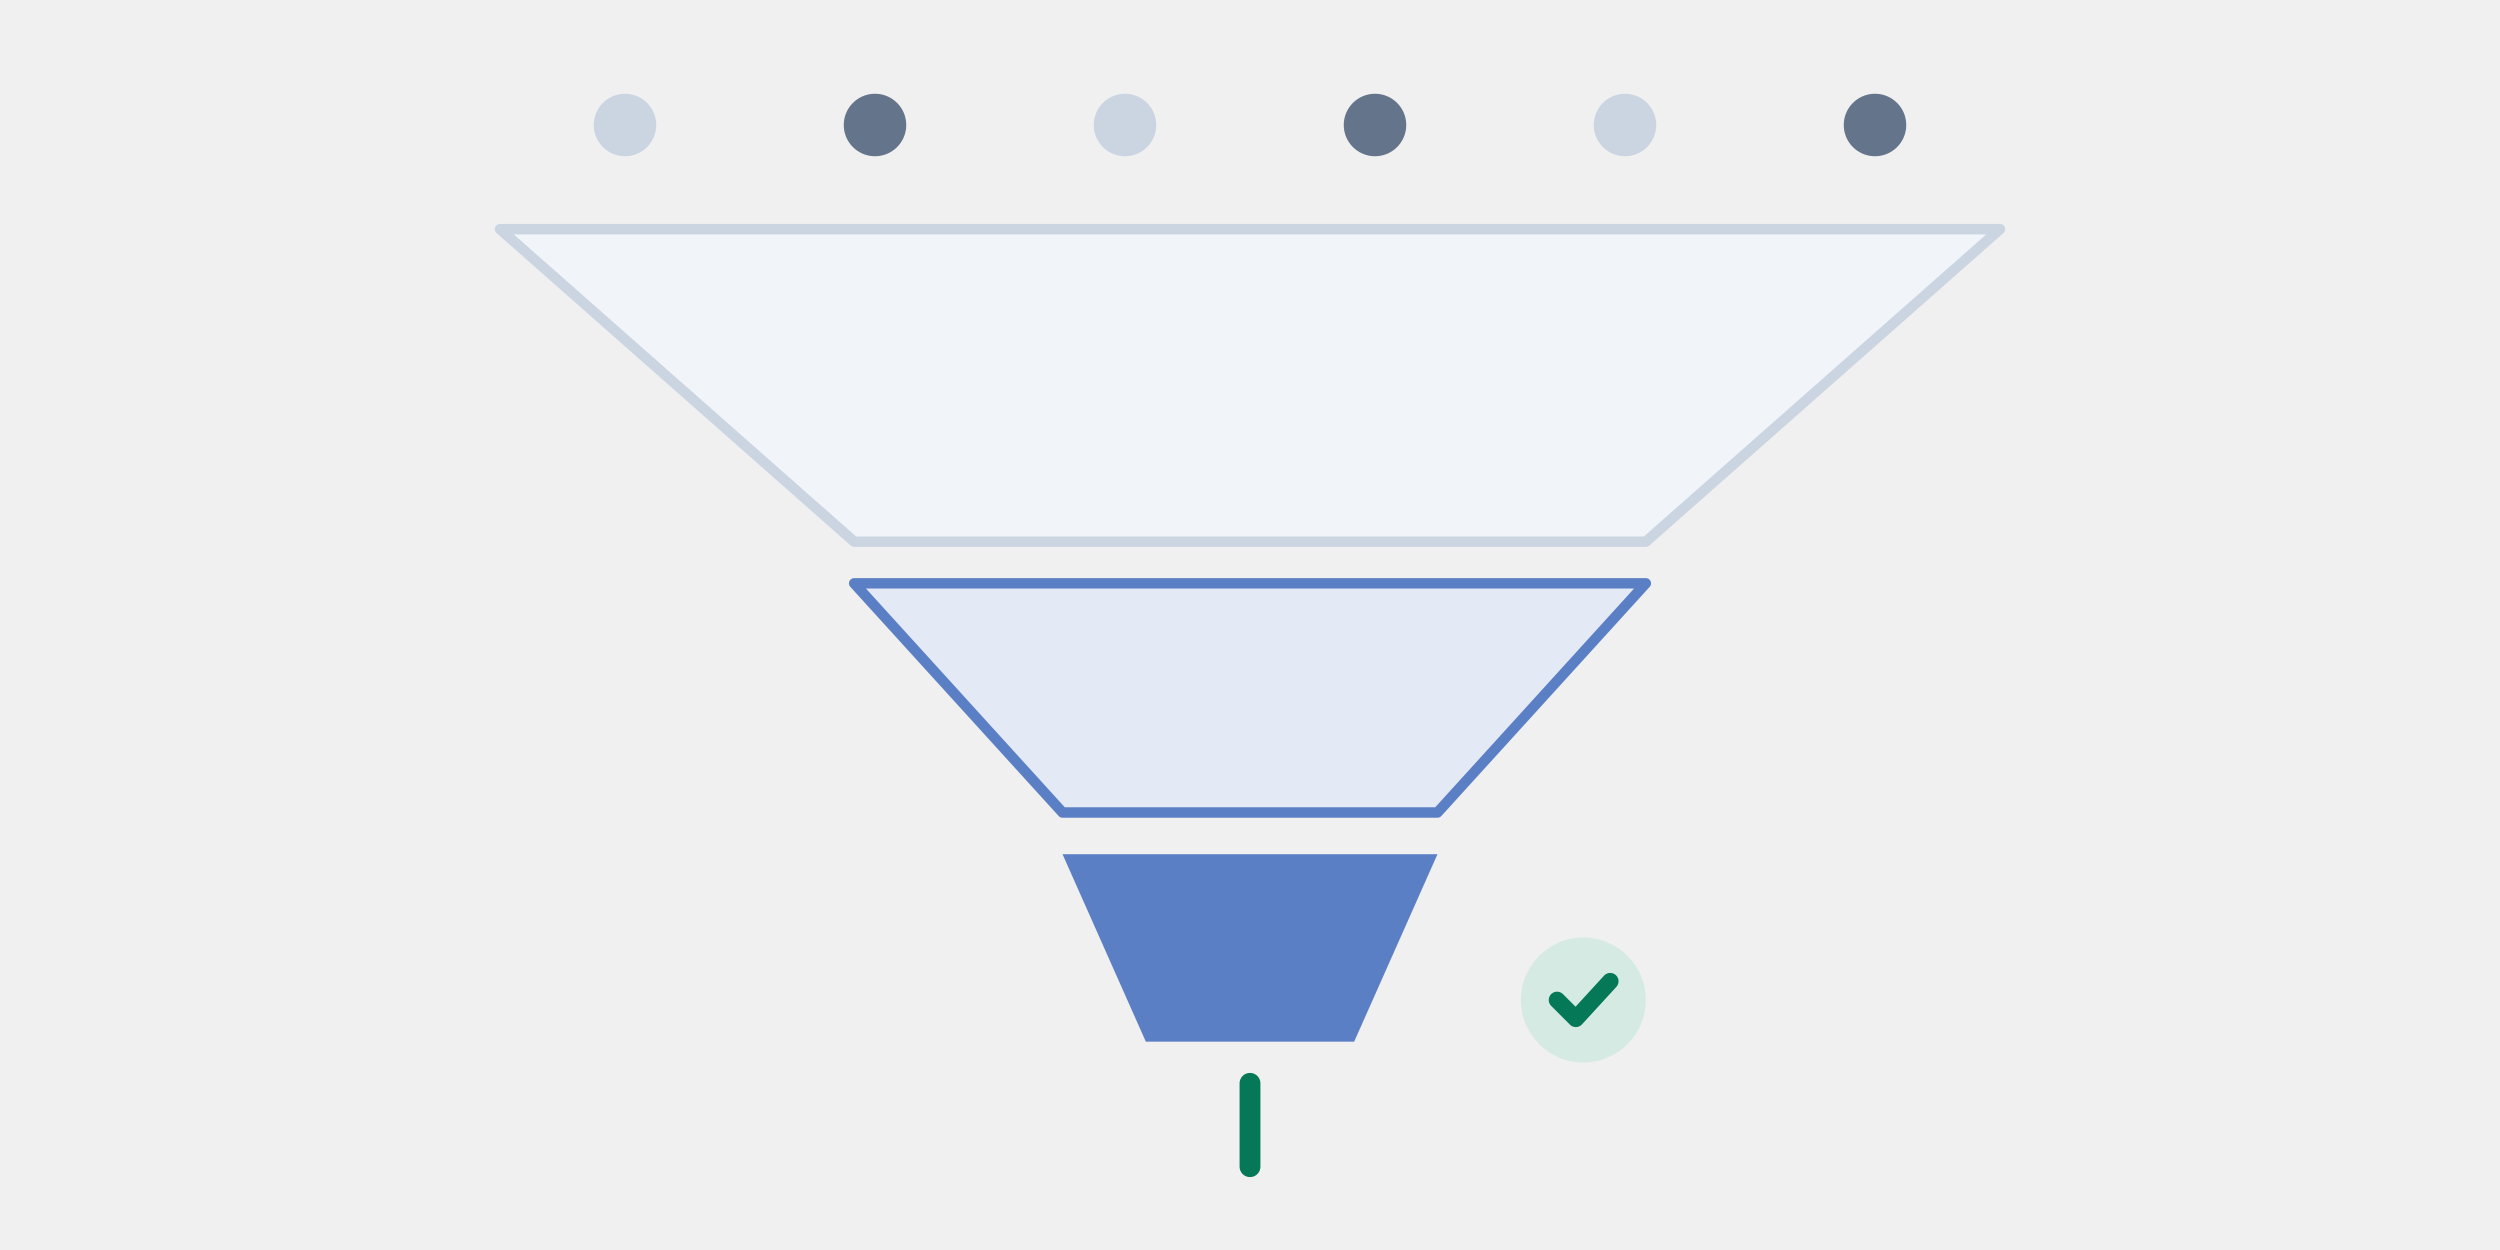
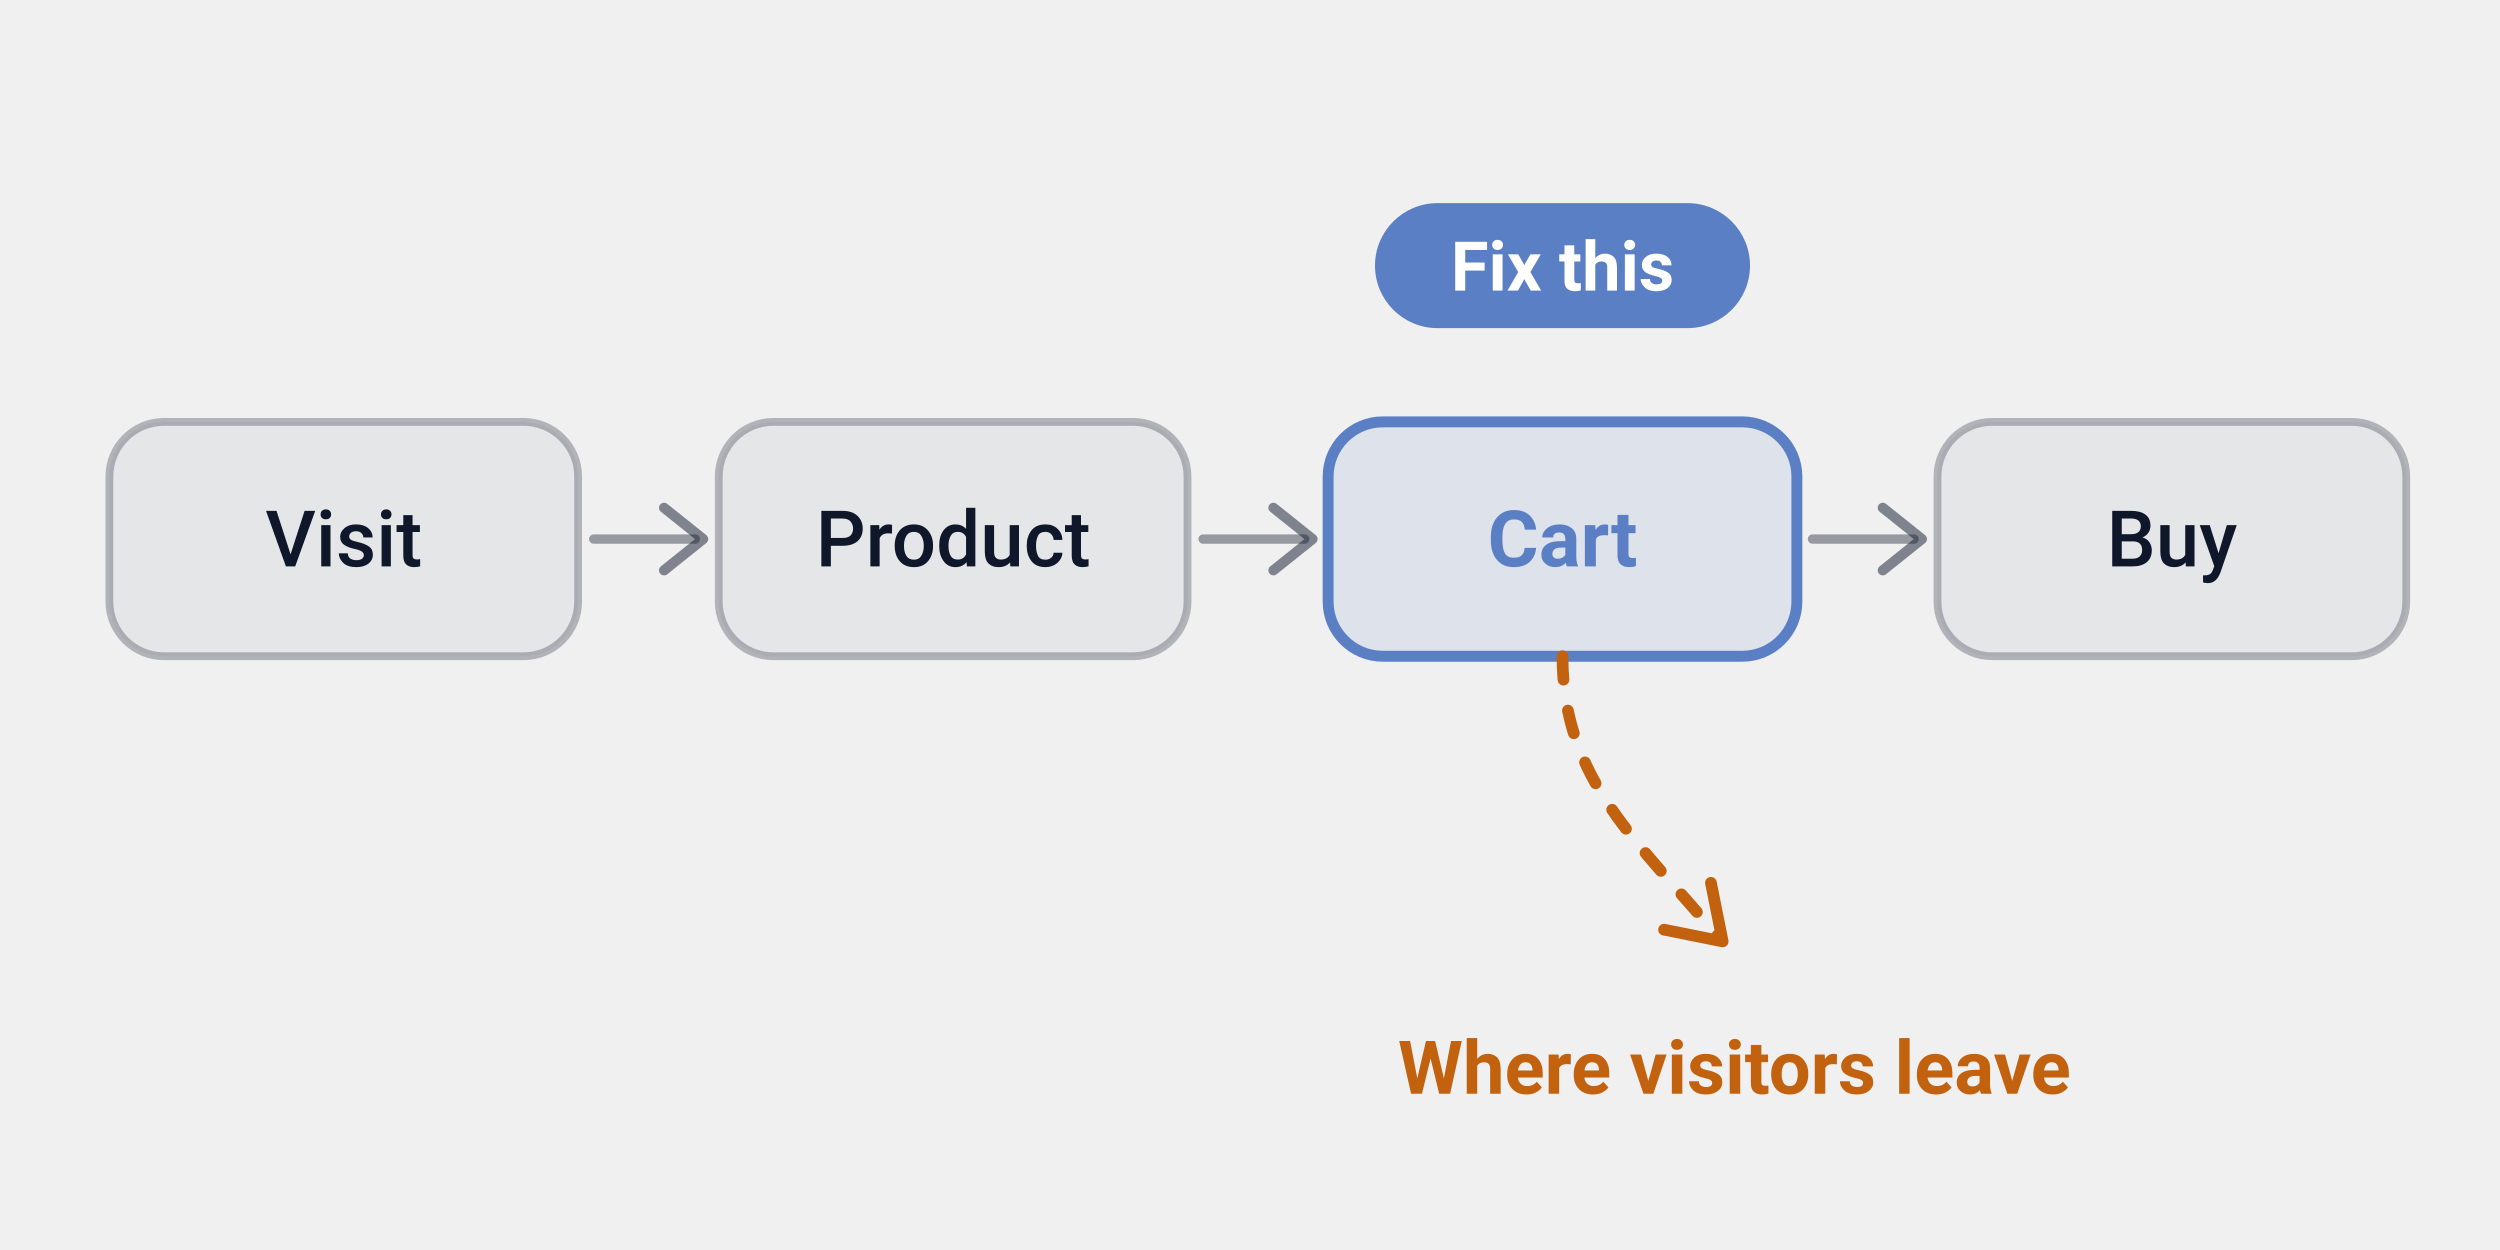
- <svg xmlns="http://www.w3.org/2000/svg" width="240" height="120" viewBox="0 0 240 120" fill="none" stroke-linecap="round" stroke-linejoin="round">
-   <path d="M48 22h144l-34 30H82z" fill="#f1f5f9" stroke="#cbd5e1" />
-   <path d="M82 56h76l-20 22h-36z" fill="#e3eaf6" stroke="#5b7fc4" />
-   <path d="M102 82h36l-8 18h-20z" fill="#5b7fc4" />
-   <circle cx="60" cy="12" r="3" fill="#cbd5e1" />
-   <circle cx="84" cy="12" r="3" fill="#64748b" />
-   <circle cx="108" cy="12" r="3" fill="#cbd5e1" />
-   <circle cx="132" cy="12" r="3" fill="#64748b" />
-   <circle cx="156" cy="12" r="3" fill="#cbd5e1" />
-   <circle cx="180" cy="12" r="3" fill="#64748b" />
-   <path d="M120 104v8" stroke="#047857" stroke-width="2" />
-   <circle cx="152" cy="96" r="6" fill="#d6eae4" />
-   <path d="M149.48 96l1.8 1.8 3.3-3.6" stroke="#047857" stroke-width="1.6" fill="none" />
+ <svg xmlns="http://www.w3.org/2000/svg" width="320" height="160" viewBox="0 0 320 160" fill="none" stroke-linecap="round" stroke-linejoin="round">
+   <rect x="14" y="54" width="60" height="30" rx="7" fill="#0f172a" fill-opacity=".05" stroke="#0f172a" stroke-opacity=".28" />
+   <text x="44" y="72.5" font-family="ui-sans-serif, system-ui, -apple-system, 'Segoe UI', Roboto, Helvetica, Arial, sans-serif" font-size="10" font-weight="500" fill="#0f172a" text-anchor="middle">Visit</text>
+   <rect x="92" y="54" width="60" height="30" rx="7" fill="#0f172a" fill-opacity=".05" stroke="#0f172a" stroke-opacity=".28" />
+   <text x="122" y="72.5" font-family="ui-sans-serif, system-ui, -apple-system, 'Segoe UI', Roboto, Helvetica, Arial, sans-serif" font-size="10" font-weight="500" fill="#0f172a" text-anchor="middle">Product</text>
+   <rect x="170" y="54" width="60" height="30" rx="7" fill="#5b7fc4" fill-opacity=".12" stroke="#5b7fc4" stroke-width="1.4" />
+   <text x="200" y="72.5" font-family="ui-sans-serif, system-ui, -apple-system, 'Segoe UI', Roboto, Helvetica, Arial, sans-serif" font-size="10" font-weight="600" fill="#5b7fc4" text-anchor="middle">Cart</text>
+   <rect x="248" y="54" width="60" height="30" rx="7" fill="#0f172a" fill-opacity=".05" stroke="#0f172a" stroke-opacity=".28" />
+   <text x="278" y="72.5" font-family="ui-sans-serif, system-ui, -apple-system, 'Segoe UI', Roboto, Helvetica, Arial, sans-serif" font-size="10" font-weight="500" fill="#0f172a" text-anchor="middle">Buy</text>
+   <path d="M76 69 H 89" stroke="#0f172a" stroke-opacity="0.4" stroke-width="1.2" />
+   <path d="M85 65l5 4-5 4" stroke="#0f172a" stroke-opacity="0.5" stroke-width="1.3" />
+   <path d="M154 69 H 167" stroke="#0f172a" stroke-opacity="0.4" stroke-width="1.2" />
+   <path d="M163 65l5 4-5 4" stroke="#0f172a" stroke-opacity="0.5" stroke-width="1.3" />
+   <path d="M232 69 H 245" stroke="#0f172a" stroke-opacity="0.4" stroke-width="1.2" />
+   <path d="M241 65l5 4-5 4" stroke="#0f172a" stroke-opacity="0.5" stroke-width="1.3" />
+   <rect x="176" y="26" width="48" height="16" rx="8" fill="#5b7fc4" />
+   <text x="200" y="37.2" font-family="ui-sans-serif, system-ui, -apple-system, 'Segoe UI', Roboto, Helvetica, Arial, sans-serif" font-size="8.8" font-weight="600" fill="#ffffff" text-anchor="middle">Fix this</text>
+   <path d="M200 84 C 200 100, 210 108, 220 120" stroke="#c2620f" stroke-opacity="1" stroke-width="1.5" stroke-dasharray="3 4" />
+   <path d="M213 119 l7.5 1.5 -1.5 -7.5" stroke="#c2620f" stroke-width="1.5" />
+   <text x="222" y="140" font-family="ui-sans-serif, system-ui, -apple-system, 'Segoe UI', Roboto, Helvetica, Arial, sans-serif" font-size="9.5" font-weight="600" fill="#c2620f" text-anchor="middle">Where visitors leave</text>
</svg>
